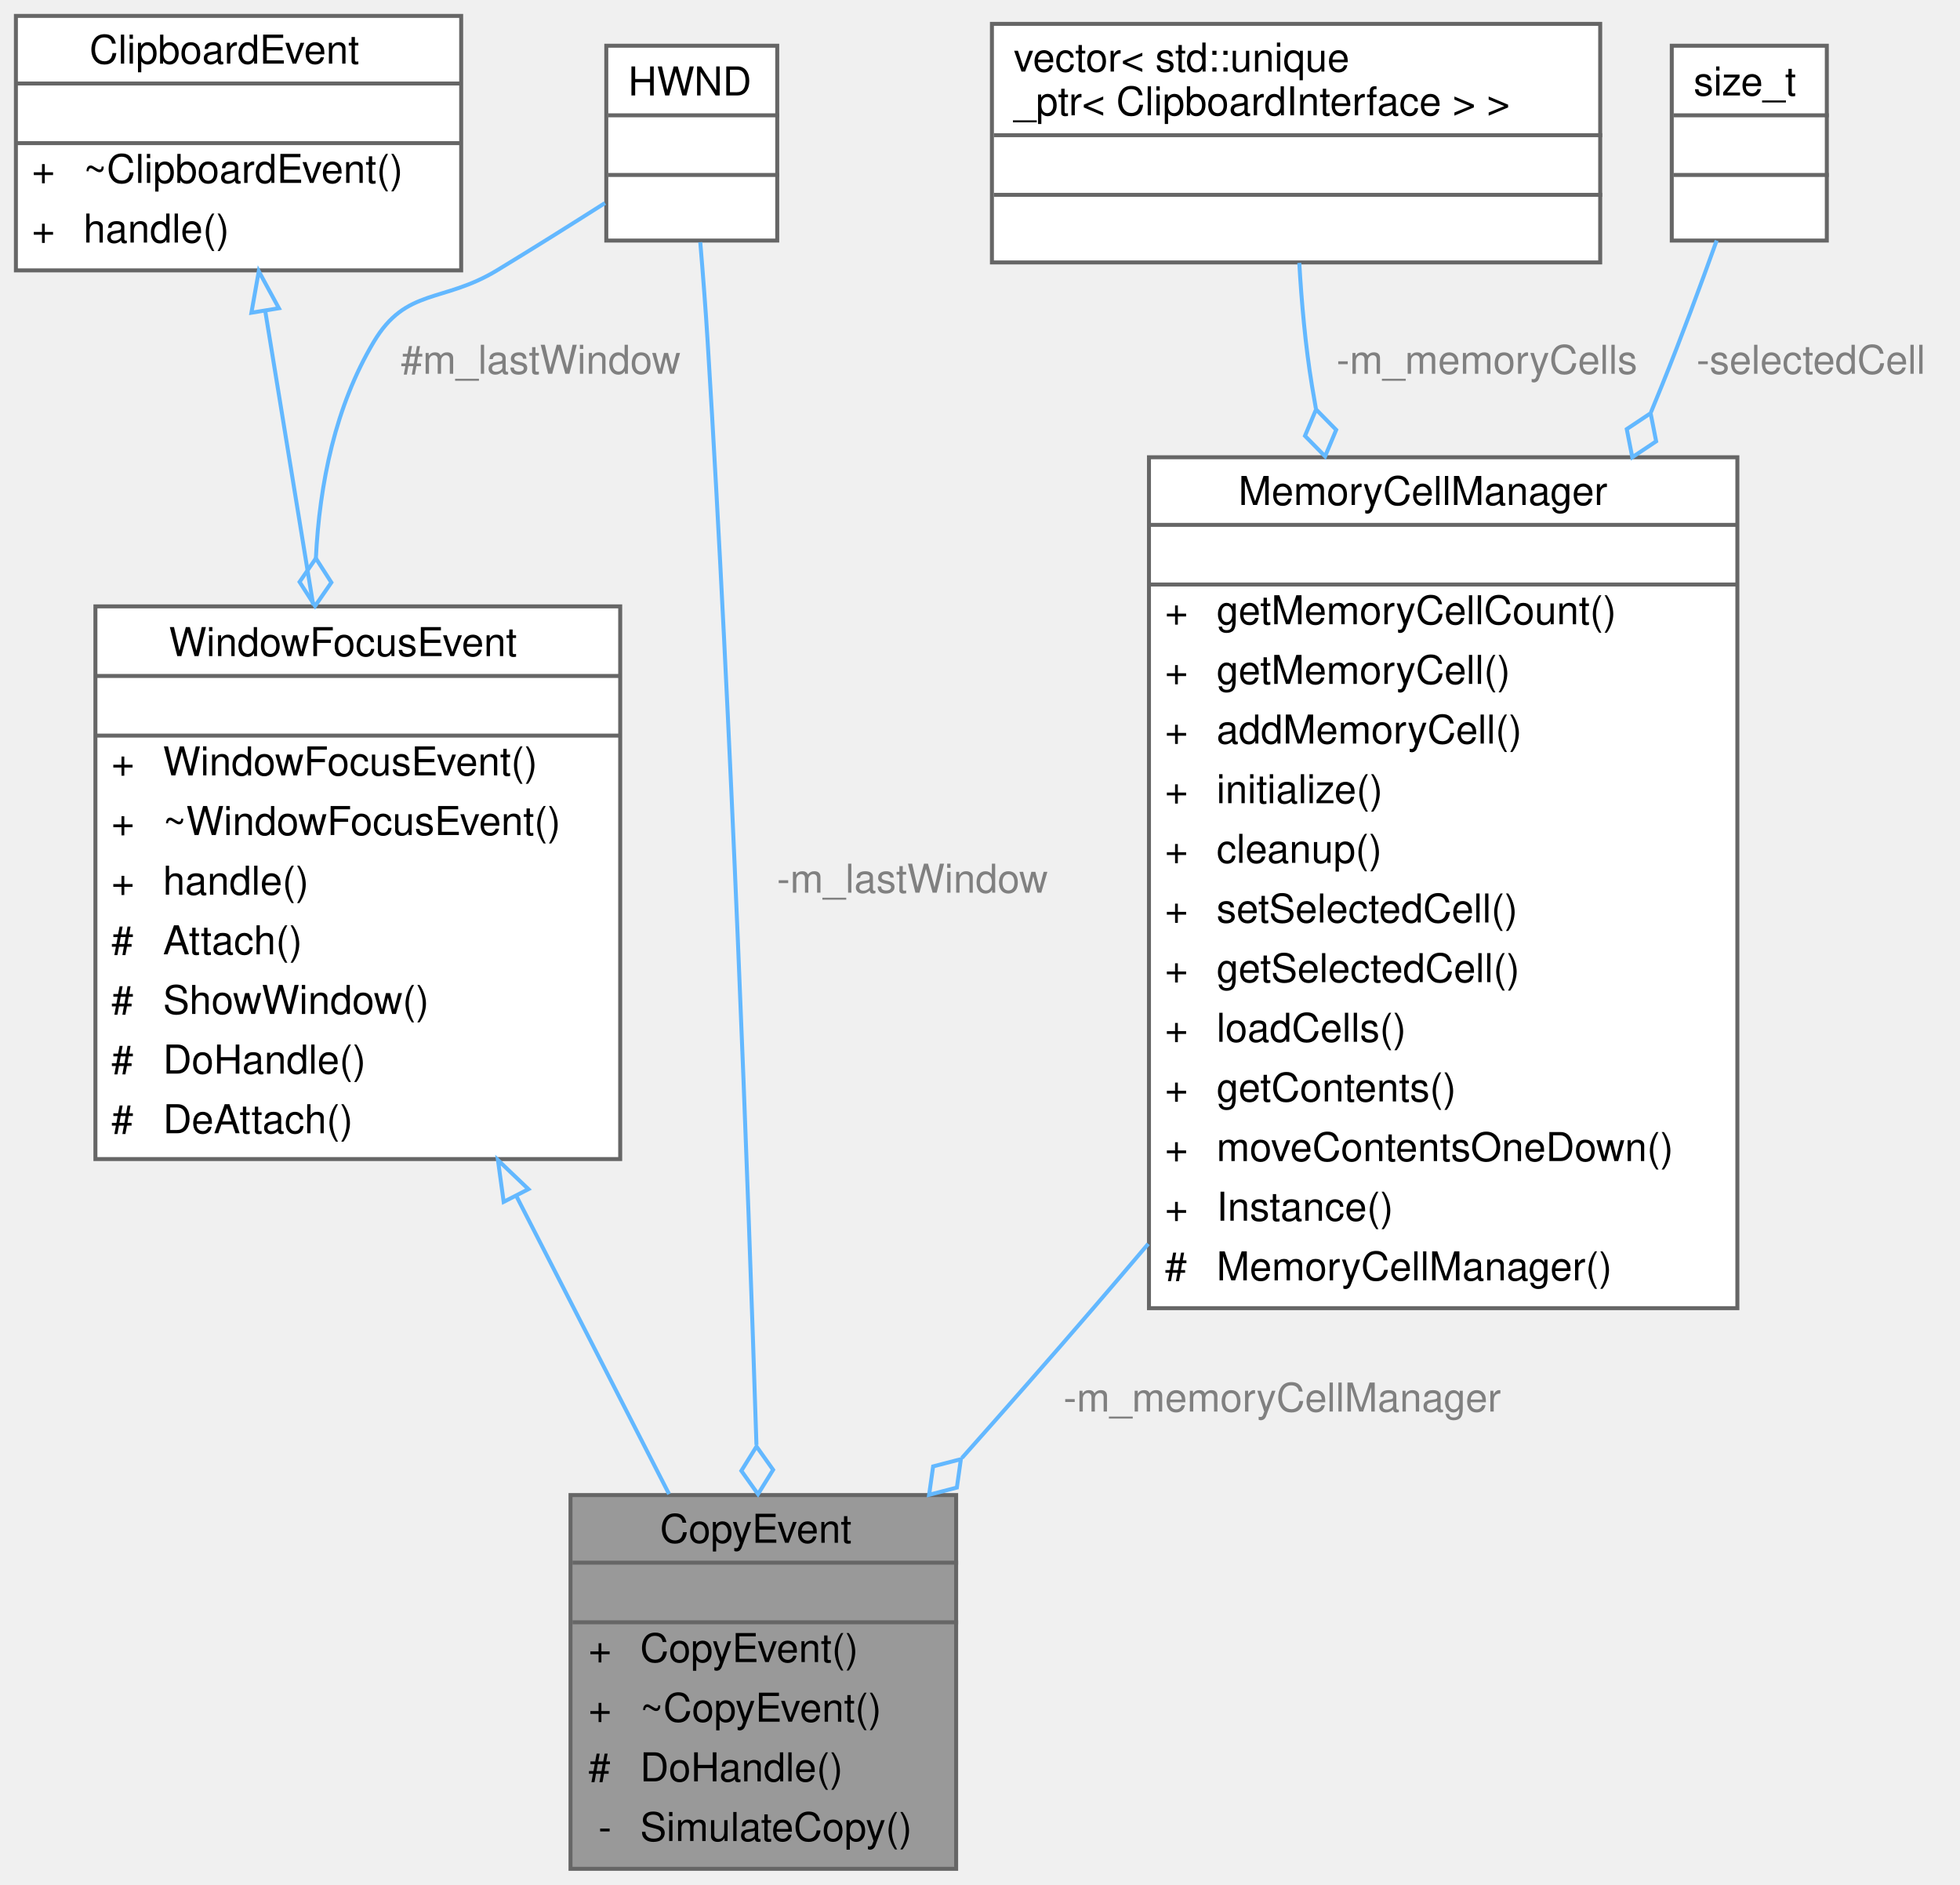
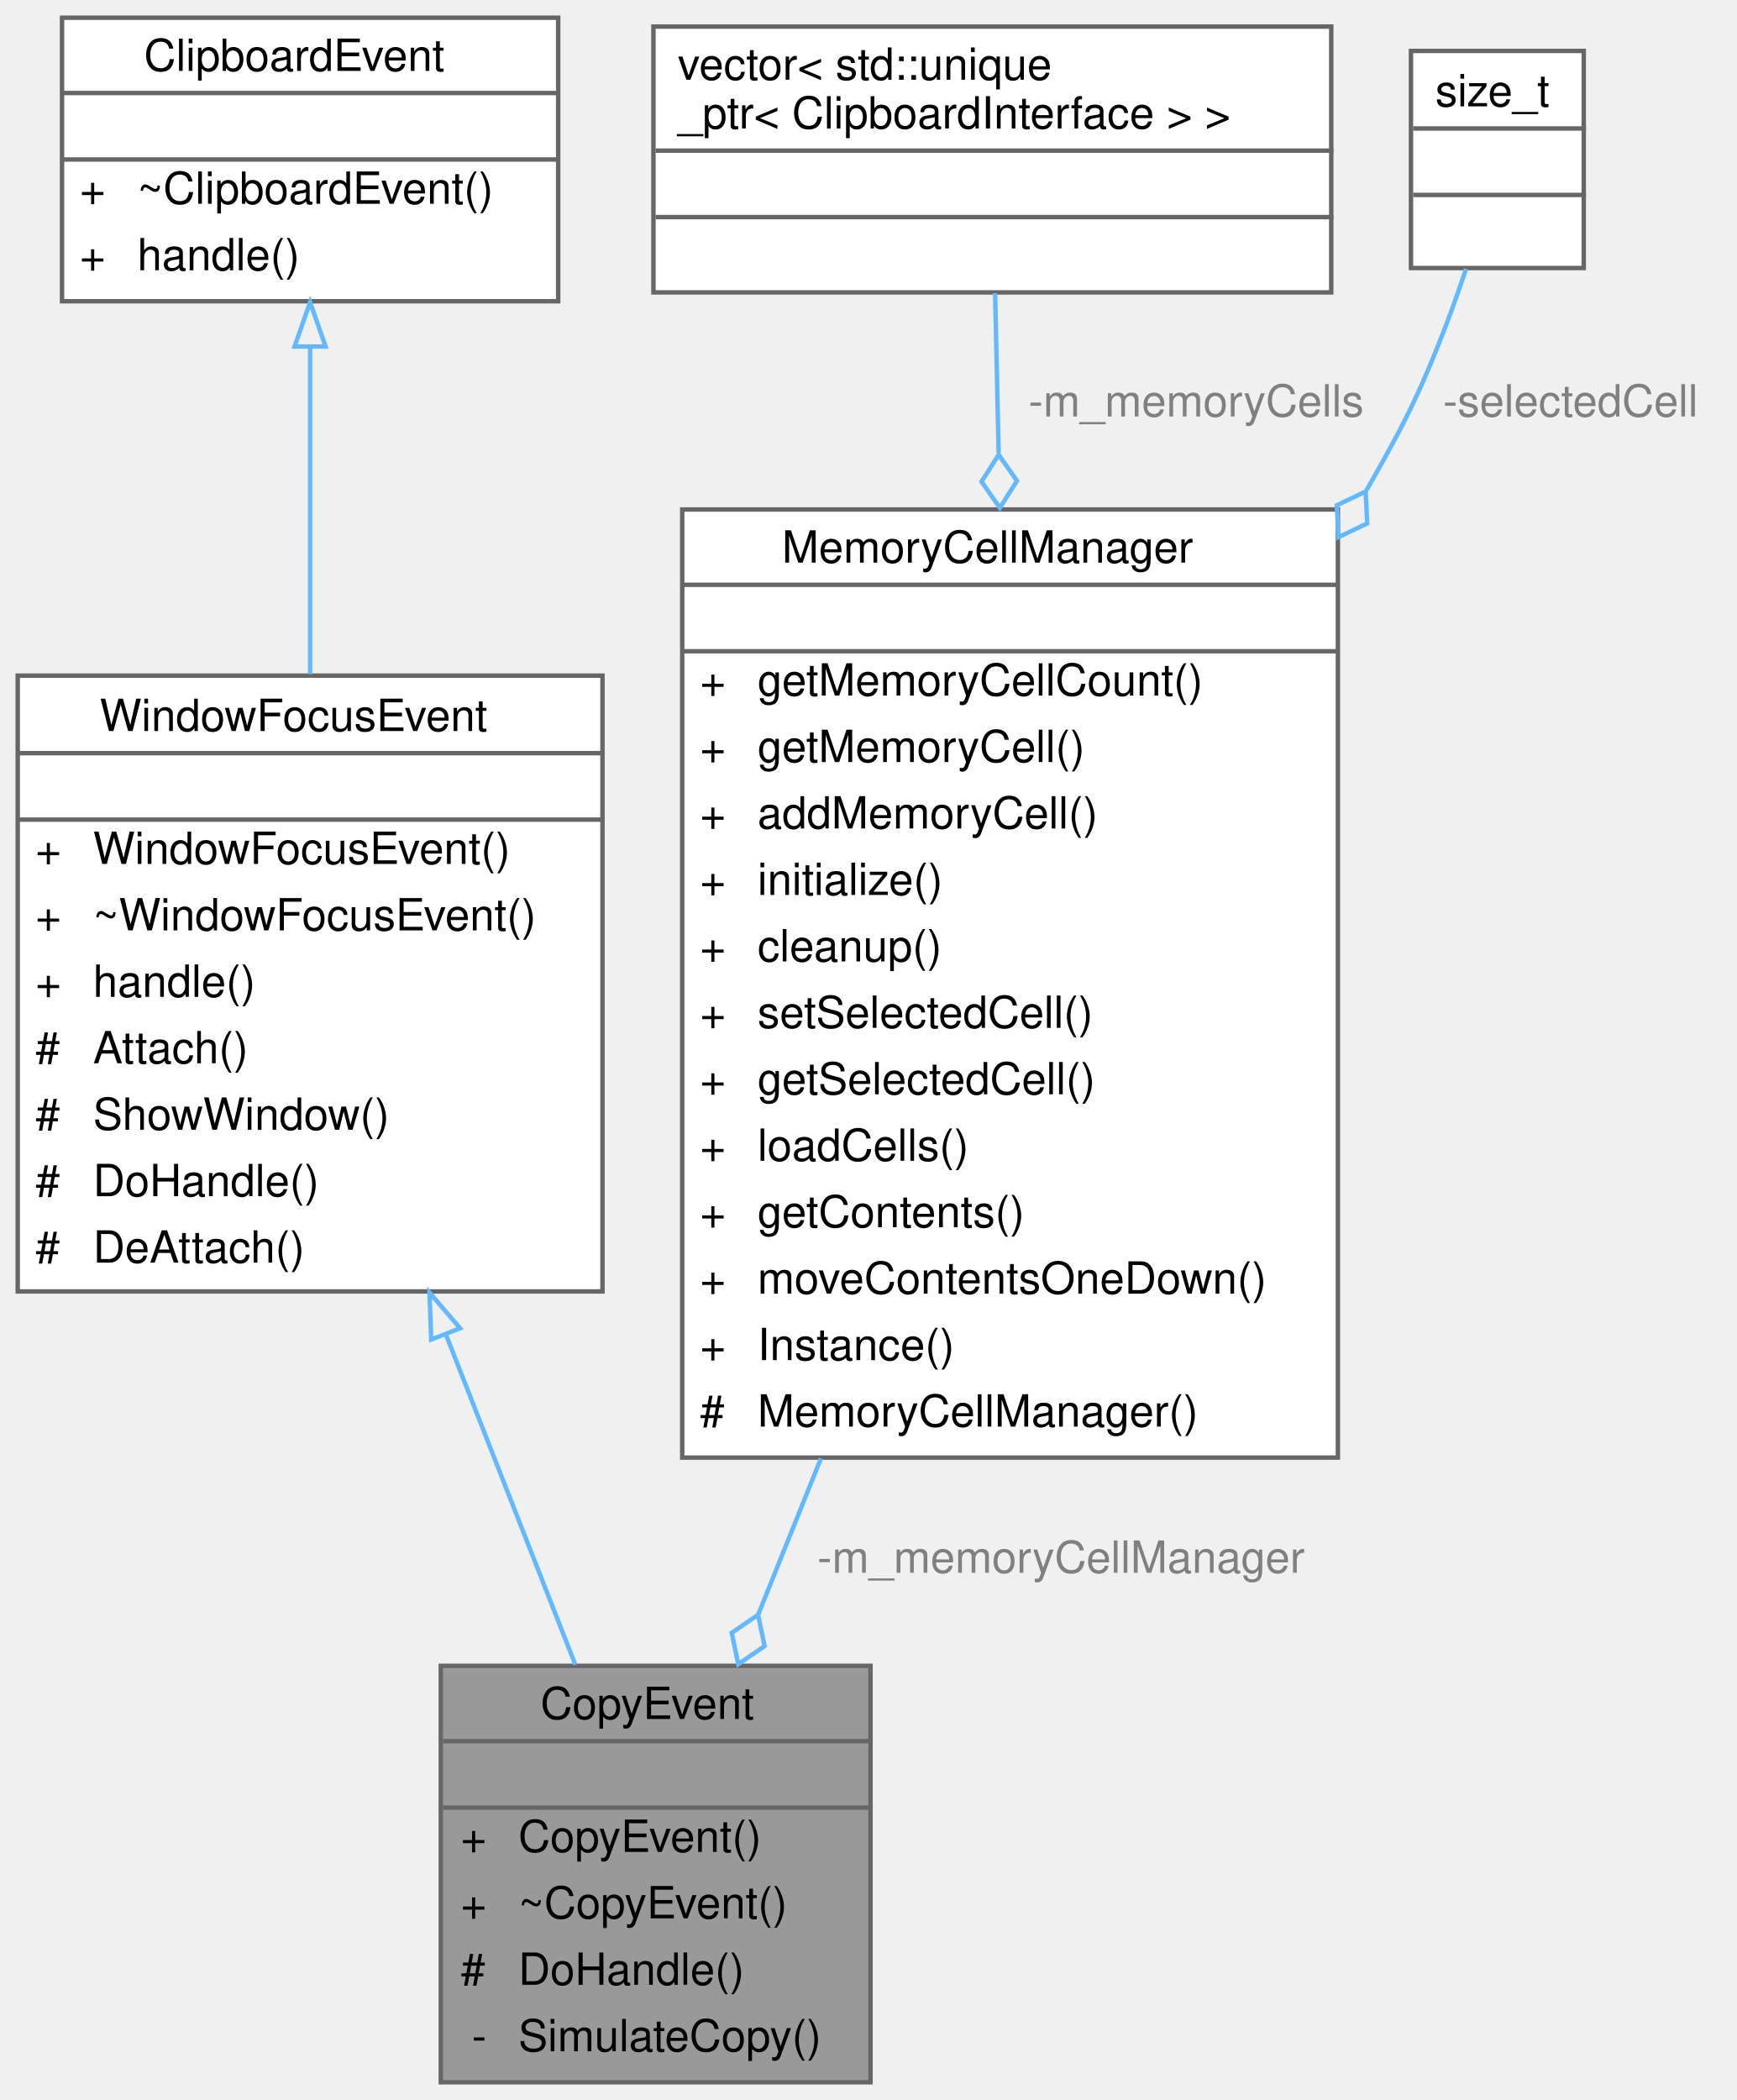
- <svg xmlns="http://www.w3.org/2000/svg" xmlns:xlink="http://www.w3.org/1999/xlink" width="493pt" height="474pt" viewBox="0.00 0.00 493.00 474.00">
+ <svg xmlns="http://www.w3.org/2000/svg" xmlns:xlink="http://www.w3.org/1999/xlink" width="392pt" height="474pt" viewBox="0.00 0.00 392.00 474.00">
  <g id="graph0" class="graph" transform="scale(1 1) rotate(0) translate(4 470)">
    <g id="Node000001" class="node">
      <g id="a_Node000001">
        <a xlink:title=" ">
-           <polygon fill="#999999" stroke="transparent" points="236.5,-94 139.5,-94 139.5,0 236.5,0 236.5,-94" />
-           <text text-anchor="start" x="162" y="-82" font-family="Helvetica,sans-Serif" font-size="10.00">CopyEvent</text>
-           <text text-anchor="start" x="186.5" y="-67" font-family="Helvetica,sans-Serif" font-size="10.00"> </text>
-           <text text-anchor="start" x="144" y="-52" font-family="Helvetica,sans-Serif" font-size="10.00">+</text>
-           <text text-anchor="start" x="157" y="-52" font-family="Helvetica,sans-Serif" font-size="10.00">CopyEvent()</text>
-           <text text-anchor="start" x="144" y="-37" font-family="Helvetica,sans-Serif" font-size="10.00">+</text>
-           <text text-anchor="start" x="157" y="-37" font-family="Helvetica,sans-Serif" font-size="10.00">~CopyEvent()</text>
-           <text text-anchor="start" x="144" y="-22" font-family="Helvetica,sans-Serif" font-size="10.00">#</text>
-           <text text-anchor="start" x="157" y="-22" font-family="Helvetica,sans-Serif" font-size="10.00">DoHandle()</text>
-           <text text-anchor="start" x="146.5" y="-7" font-family="Helvetica,sans-Serif" font-size="10.00">-</text>
-           <text text-anchor="start" x="157" y="-7" font-family="Helvetica,sans-Serif" font-size="10.00">SimulateCopy()</text>
-           <polygon fill="#666666" stroke="#666666" points="140,-77 140,-77 237,-77 237,-77 140,-77" />
-           <polygon fill="#666666" stroke="#666666" points="140,-62 140,-62 237,-62 237,-62 140,-62" />
-           <polygon fill="none" stroke="#666666" points="139.5,0 139.5,-94 236.5,-94 236.5,0 139.5,0" />
+           <polygon fill="#999999" stroke="transparent" points="192.5,-94 95.5,-94 95.5,0 192.5,0 192.5,-94" />
+           <text text-anchor="start" x="118" y="-82" font-family="Helvetica,sans-Serif" font-size="10.00">CopyEvent</text>
+           <text text-anchor="start" x="142.5" y="-67" font-family="Helvetica,sans-Serif" font-size="10.00"> </text>
+           <text text-anchor="start" x="100" y="-52" font-family="Helvetica,sans-Serif" font-size="10.00">+</text>
+           <text text-anchor="start" x="113" y="-52" font-family="Helvetica,sans-Serif" font-size="10.00">CopyEvent()</text>
+           <text text-anchor="start" x="100" y="-37" font-family="Helvetica,sans-Serif" font-size="10.00">+</text>
+           <text text-anchor="start" x="113" y="-37" font-family="Helvetica,sans-Serif" font-size="10.00">~CopyEvent()</text>
+           <text text-anchor="start" x="100" y="-22" font-family="Helvetica,sans-Serif" font-size="10.00">#</text>
+           <text text-anchor="start" x="113" y="-22" font-family="Helvetica,sans-Serif" font-size="10.00">DoHandle()</text>
+           <text text-anchor="start" x="102.5" y="-7" font-family="Helvetica,sans-Serif" font-size="10.00">-</text>
+           <text text-anchor="start" x="113" y="-7" font-family="Helvetica,sans-Serif" font-size="10.00">SimulateCopy()</text>
+           <polygon fill="#666666" stroke="#666666" points="96,-77 96,-77 193,-77 193,-77 96,-77" />
+           <polygon fill="#666666" stroke="#666666" points="96,-62 96,-62 193,-62 193,-62 96,-62" />
+           <polygon fill="none" stroke="#666666" points="95.5,0 95.5,-94 192.5,-94 192.5,0 95.5,0" />
        </a>
      </g>
    </g>
    <g id="Node000002" class="node">
      <g id="a_Node000002">
        <a xlink:href="classWindowFocusEvent.html" target="_top" xlink:title=" ">
-           <polygon fill="white" stroke="transparent" points="152,-317.5 20,-317.5 20,-178.5 152,-178.5 152,-317.5" />
-           <text text-anchor="start" x="38.5" y="-305" font-family="Helvetica,sans-Serif" font-size="10.00">WindowFocusEvent</text>
-           <text text-anchor="start" x="84" y="-290" font-family="Helvetica,sans-Serif" font-size="10.00"> </text>
-           <text text-anchor="start" x="24" y="-275" font-family="Helvetica,sans-Serif" font-size="10.00">+</text>
-           <text text-anchor="start" x="37" y="-275" font-family="Helvetica,sans-Serif" font-size="10.00">WindowFocusEvent()</text>
-           <text text-anchor="start" x="24" y="-260" font-family="Helvetica,sans-Serif" font-size="10.00">+</text>
-           <text text-anchor="start" x="37" y="-260" font-family="Helvetica,sans-Serif" font-size="10.00">~WindowFocusEvent()</text>
-           <text text-anchor="start" x="24" y="-245" font-family="Helvetica,sans-Serif" font-size="10.00">+</text>
-           <text text-anchor="start" x="37" y="-245" font-family="Helvetica,sans-Serif" font-size="10.00">handle()</text>
-           <text text-anchor="start" x="24" y="-230" font-family="Helvetica,sans-Serif" font-size="10.00">#</text>
-           <text text-anchor="start" x="37" y="-230" font-family="Helvetica,sans-Serif" font-size="10.00">Attach()</text>
-           <text text-anchor="start" x="24" y="-215" font-family="Helvetica,sans-Serif" font-size="10.00">#</text>
-           <text text-anchor="start" x="37" y="-215" font-family="Helvetica,sans-Serif" font-size="10.00">ShowWindow()</text>
-           <text text-anchor="start" x="24" y="-200" font-family="Helvetica,sans-Serif" font-size="10.00">#</text>
-           <text text-anchor="start" x="37" y="-200" font-family="Helvetica,sans-Serif" font-size="10.00">DoHandle()</text>
-           <text text-anchor="start" x="24" y="-185" font-family="Helvetica,sans-Serif" font-size="10.00">#</text>
-           <text text-anchor="start" x="37" y="-185" font-family="Helvetica,sans-Serif" font-size="10.00">DeAttach()</text>
-           <polygon fill="#666666" stroke="#666666" points="20,-300 20,-300 152,-300 152,-300 20,-300" />
-           <polygon fill="#666666" stroke="#666666" points="20,-285 20,-285 152,-285 152,-285 20,-285" />
-           <polygon fill="none" stroke="#666666" points="20,-178.5 20,-317.5 152,-317.5 152,-178.5 20,-178.5" />
+           <polygon fill="white" stroke="transparent" points="132,-317.5 0,-317.5 0,-178.5 132,-178.5 132,-317.5" />
+           <text text-anchor="start" x="18.5" y="-305" font-family="Helvetica,sans-Serif" font-size="10.00">WindowFocusEvent</text>
+           <text text-anchor="start" x="64" y="-290" font-family="Helvetica,sans-Serif" font-size="10.00"> </text>
+           <text text-anchor="start" x="4" y="-275" font-family="Helvetica,sans-Serif" font-size="10.00">+</text>
+           <text text-anchor="start" x="17" y="-275" font-family="Helvetica,sans-Serif" font-size="10.00">WindowFocusEvent()</text>
+           <text text-anchor="start" x="4" y="-260" font-family="Helvetica,sans-Serif" font-size="10.00">+</text>
+           <text text-anchor="start" x="17" y="-260" font-family="Helvetica,sans-Serif" font-size="10.00">~WindowFocusEvent()</text>
+           <text text-anchor="start" x="4" y="-245" font-family="Helvetica,sans-Serif" font-size="10.00">+</text>
+           <text text-anchor="start" x="17" y="-245" font-family="Helvetica,sans-Serif" font-size="10.00">handle()</text>
+           <text text-anchor="start" x="4" y="-230" font-family="Helvetica,sans-Serif" font-size="10.00">#</text>
+           <text text-anchor="start" x="17" y="-230" font-family="Helvetica,sans-Serif" font-size="10.00">Attach()</text>
+           <text text-anchor="start" x="4" y="-215" font-family="Helvetica,sans-Serif" font-size="10.00">#</text>
+           <text text-anchor="start" x="17" y="-215" font-family="Helvetica,sans-Serif" font-size="10.00">ShowWindow()</text>
+           <text text-anchor="start" x="4" y="-200" font-family="Helvetica,sans-Serif" font-size="10.00">#</text>
+           <text text-anchor="start" x="17" y="-200" font-family="Helvetica,sans-Serif" font-size="10.00">DoHandle()</text>
+           <text text-anchor="start" x="4" y="-185" font-family="Helvetica,sans-Serif" font-size="10.00">#</text>
+           <text text-anchor="start" x="17" y="-185" font-family="Helvetica,sans-Serif" font-size="10.00">DeAttach()</text>
+           <polygon fill="#666666" stroke="#666666" points="0,-300 0,-300 132,-300 132,-300 0,-300" />
+           <polygon fill="#666666" stroke="#666666" points="0,-285 0,-285 132,-285 132,-285 0,-285" />
+           <polygon fill="none" stroke="#666666" points="0,-178.5 0,-317.5 132,-317.5 132,-178.5 0,-178.5" />
        </a>
      </g>
    </g>
    <g id="edge1_Node000001_Node000002" class="edge">
      <g id="a_edge1_Node000001_Node000002">
        <a xlink:title=" ">
-           <path fill="none" stroke="#63b8ff" d="M125.97,-169.02C138.94,-143.72 152.9,-116.47 164.29,-94.25" />
-           <polygon fill="none" stroke="#63b8ff" points="122.69,-167.74 121.25,-178.24 128.92,-170.93 122.69,-167.74" />
+           <path fill="none" stroke="#63b8ff" d="M96.7,-168.68C106.58,-143.48 117.2,-116.38 125.87,-94.25" />
+           <polygon fill="none" stroke="#63b8ff" points="93.34,-167.65 92.95,-178.24 99.86,-170.2 93.34,-167.65" />
        </a>
      </g>
    </g>
    <g id="Node000003" class="node">
      <g id="a_Node000003">
        <a xlink:href="classClipboardEvent.html" target="_top" xlink:title=" ">
-           <polygon fill="white" stroke="transparent" points="112,-466 0,-466 0,-402 112,-402 112,-466" />
-           <text text-anchor="start" x="18.5" y="-454" font-family="Helvetica,sans-Serif" font-size="10.00">ClipboardEvent</text>
-           <text text-anchor="start" x="54" y="-439" font-family="Helvetica,sans-Serif" font-size="10.00"> </text>
-           <text text-anchor="start" x="4" y="-424" font-family="Helvetica,sans-Serif" font-size="10.00">+</text>
-           <text text-anchor="start" x="17" y="-424" font-family="Helvetica,sans-Serif" font-size="10.00">~ClipboardEvent()</text>
-           <text text-anchor="start" x="4" y="-409" font-family="Helvetica,sans-Serif" font-size="10.00">+</text>
-           <text text-anchor="start" x="17" y="-409" font-family="Helvetica,sans-Serif" font-size="10.00">handle()</text>
-           <polygon fill="#666666" stroke="#666666" points="0,-449 0,-449 112,-449 112,-449 0,-449" />
-           <polygon fill="#666666" stroke="#666666" points="0,-434 0,-434 112,-434 112,-434 0,-434" />
-           <polygon fill="none" stroke="#666666" points="0,-402 0,-466 112,-466 112,-402 0,-402" />
+           <polygon fill="white" stroke="transparent" points="122,-466 10,-466 10,-402 122,-402 122,-466" />
+           <text text-anchor="start" x="28.5" y="-454" font-family="Helvetica,sans-Serif" font-size="10.00">ClipboardEvent</text>
+           <text text-anchor="start" x="64" y="-439" font-family="Helvetica,sans-Serif" font-size="10.00"> </text>
+           <text text-anchor="start" x="14" y="-424" font-family="Helvetica,sans-Serif" font-size="10.00">+</text>
+           <text text-anchor="start" x="27" y="-424" font-family="Helvetica,sans-Serif" font-size="10.00">~ClipboardEvent()</text>
+           <text text-anchor="start" x="14" y="-409" font-family="Helvetica,sans-Serif" font-size="10.00">+</text>
+           <text text-anchor="start" x="27" y="-409" font-family="Helvetica,sans-Serif" font-size="10.00">handle()</text>
+           <polygon fill="#666666" stroke="#666666" points="10,-449 10,-449 122,-449 122,-449 10,-449" />
+           <polygon fill="#666666" stroke="#666666" points="10,-434 10,-434 122,-434 122,-434 10,-434" />
+           <polygon fill="none" stroke="#666666" points="10,-402 10,-466 122,-466 122,-402 10,-402" />
        </a>
      </g>
    </g>
    <g id="edge2_Node000002_Node000003" class="edge">
      <g id="a_edge2_Node000002_Node000003">
        <a xlink:title=" ">
-           <path fill="none" stroke="#63b8ff" d="M62.7,-391.89C66.26,-370.1 70.71,-342.76 74.78,-317.84" />
-           <polygon fill="none" stroke="#63b8ff" points="59.24,-391.35 61.09,-401.79 66.15,-392.48 59.24,-391.35" />
+           <path fill="none" stroke="#63b8ff" d="M66,-391.59C66,-369.85 66,-342.65 66,-317.84" />
+           <polygon fill="none" stroke="#63b8ff" points="62.5,-391.79 66,-401.79 69.5,-391.79 62.5,-391.79" />
        </a>
      </g>
    </g>
    <g id="Node000004" class="node">
      <g id="a_Node000004">
-         <a xlink:title=" ">
-           <polygon fill="white" stroke="transparent" points="191.5,-458.5 148.5,-458.5 148.5,-409.5 191.5,-409.5 191.5,-458.5" />
-           <text text-anchor="start" x="154" y="-446" font-family="Helvetica,sans-Serif" font-size="10.00">HWND</text>
-           <text text-anchor="start" x="168.5" y="-431" font-family="Helvetica,sans-Serif" font-size="10.00"> </text>
-           <text text-anchor="start" x="168.5" y="-416" font-family="Helvetica,sans-Serif" font-size="10.00"> </text>
-           <polygon fill="#666666" stroke="#666666" points="149,-441 149,-441 192,-441 192,-441 149,-441" />
-           <polygon fill="#666666" stroke="#666666" points="149,-426 149,-426 192,-426 192,-426 149,-426" />
-           <polygon fill="none" stroke="#666666" points="148.5,-409.5 148.5,-458.5 191.5,-458.5 191.5,-409.5 148.5,-409.5" />
+         <a xlink:href="classMemoryCellManager.html" target="_top" xlink:title=" ">
+           <polygon fill="white" stroke="transparent" points="298,-355 150,-355 150,-141 298,-141 298,-355" />
+           <text text-anchor="start" x="172.5" y="-343" font-family="Helvetica,sans-Serif" font-size="10.00">MemoryCellManager</text>
+           <text text-anchor="start" x="222" y="-328" font-family="Helvetica,sans-Serif" font-size="10.00"> </text>
+           <text text-anchor="start" x="154" y="-313" font-family="Helvetica,sans-Serif" font-size="10.00">+</text>
+           <text text-anchor="start" x="167" y="-313" font-family="Helvetica,sans-Serif" font-size="10.00">getMemoryCellCount()</text>
+           <text text-anchor="start" x="154" y="-298" font-family="Helvetica,sans-Serif" font-size="10.00">+</text>
+           <text text-anchor="start" x="167" y="-298" font-family="Helvetica,sans-Serif" font-size="10.00">getMemoryCell()</text>
+           <text text-anchor="start" x="154" y="-283" font-family="Helvetica,sans-Serif" font-size="10.00">+</text>
+           <text text-anchor="start" x="167" y="-283" font-family="Helvetica,sans-Serif" font-size="10.00">addMemoryCell()</text>
+           <text text-anchor="start" x="154" y="-268" font-family="Helvetica,sans-Serif" font-size="10.00">+</text>
+           <text text-anchor="start" x="167" y="-268" font-family="Helvetica,sans-Serif" font-size="10.00">initialize()</text>
+           <text text-anchor="start" x="154" y="-253" font-family="Helvetica,sans-Serif" font-size="10.00">+</text>
+           <text text-anchor="start" x="167" y="-253" font-family="Helvetica,sans-Serif" font-size="10.00">cleanup()</text>
+           <text text-anchor="start" x="154" y="-238" font-family="Helvetica,sans-Serif" font-size="10.00">+</text>
+           <text text-anchor="start" x="167" y="-238" font-family="Helvetica,sans-Serif" font-size="10.00">setSelectedCell()</text>
+           <text text-anchor="start" x="154" y="-223" font-family="Helvetica,sans-Serif" font-size="10.00">+</text>
+           <text text-anchor="start" x="167" y="-223" font-family="Helvetica,sans-Serif" font-size="10.00">getSelectedCell()</text>
+           <text text-anchor="start" x="154" y="-208" font-family="Helvetica,sans-Serif" font-size="10.00">+</text>
+           <text text-anchor="start" x="167" y="-208" font-family="Helvetica,sans-Serif" font-size="10.00">loadCells()</text>
+           <text text-anchor="start" x="154" y="-193" font-family="Helvetica,sans-Serif" font-size="10.00">+</text>
+           <text text-anchor="start" x="167" y="-193" font-family="Helvetica,sans-Serif" font-size="10.00">getContents()</text>
+           <text text-anchor="start" x="154" y="-178" font-family="Helvetica,sans-Serif" font-size="10.00">+</text>
+           <text text-anchor="start" x="167" y="-178" font-family="Helvetica,sans-Serif" font-size="10.00">moveContentsOneDown()</text>
+           <text text-anchor="start" x="154" y="-163" font-family="Helvetica,sans-Serif" font-size="10.00">+</text>
+           <text text-anchor="start" x="167" y="-163" font-family="Helvetica,sans-Serif" font-size="10.00">Instance()</text>
+           <text text-anchor="start" x="154" y="-148" font-family="Helvetica,sans-Serif" font-size="10.00">#</text>
+           <text text-anchor="start" x="167" y="-148" font-family="Helvetica,sans-Serif" font-size="10.00">MemoryCellManager()</text>
+           <polygon fill="#666666" stroke="#666666" points="150,-338 150,-338 298,-338 298,-338 150,-338" />
+           <polygon fill="#666666" stroke="#666666" points="150,-323 150,-323 298,-323 298,-323 150,-323" />
+           <polygon fill="none" stroke="#666666" points="150,-141 150,-355 298,-355 298,-141 150,-141" />
        </a>
      </g>
    </g>
-     <g id="edge7_Node000001_Node000004" class="edge">
-       <g id="a_edge7_Node000001_Node000004">
+     <g id="edge3_Node000001_Node000004" class="edge">
+       <g id="a_edge3_Node000001_Node000004">
        <a xlink:title=" ">
-           <path fill="none" stroke="#63b8ff" d="M172.14,-409.09C172.81,-401.11 173.5,-392.18 174,-384 179.99,-286.83 184.12,-173.68 186.27,-106.61" />
-           <polygon fill="none" stroke="#63b8ff" points="186.28,-106.22 182.47,-100.1 186.66,-94.23 190.46,-100.35 186.28,-106.22" />
+           <path fill="none" stroke="#63b8ff" d="M181.31,-140.8C176.44,-128.7 171.63,-116.74 167.17,-105.62" />
+           <polygon fill="none" stroke="#63b8ff" points="167.12,-105.52 161.17,-101.44 162.65,-94.38 168.6,-98.46 167.12,-105.52" />
        </a>
      </g>
-       <text text-anchor="middle" x="225.5" y="-245.5" font-family="Helvetica,sans-Serif" font-size="10.00" fill="grey"> -m_lastWindow</text>
-     </g>
-     <g id="edge3_Node000002_Node000004" class="edge">
-       <g id="a_edge3_Node000002_Node000004">
-         <a xlink:title=" ">
-           <path fill="none" stroke="#63b8ff" d="M148.16,-418.93C139.72,-413.56 129.95,-407.43 121,-402 107.38,-393.74 98.15,-397.69 90,-384 80.36,-367.81 76.38,-348.48 75.45,-329.58" />
-           <polygon fill="none" stroke="#63b8ff" points="75.45,-329.58 71.35,-323.65 75.25,-317.58 79.35,-323.51 75.45,-329.58" />
-         </a>
-       </g>
-       <text text-anchor="middle" x="132" y="-376" font-family="Helvetica,sans-Serif" font-size="10.00" fill="grey"> #m_lastWindow</text>
+       <text text-anchor="middle" x="235.5" y="-115" font-family="Helvetica,sans-Serif" font-size="10.00" fill="grey"> -m_memoryCellManager</text>
    </g>
    <g id="Node000005" class="node">
      <g id="a_Node000005">
-         <a xlink:href="classMemoryCellManager.html" target="_top" xlink:title=" ">
-           <polygon fill="white" stroke="transparent" points="433,-355 285,-355 285,-141 433,-141 433,-355" />
-           <text text-anchor="start" x="307.5" y="-343" font-family="Helvetica,sans-Serif" font-size="10.00">MemoryCellManager</text>
-           <text text-anchor="start" x="357" y="-328" font-family="Helvetica,sans-Serif" font-size="10.00"> </text>
-           <text text-anchor="start" x="289" y="-313" font-family="Helvetica,sans-Serif" font-size="10.00">+</text>
-           <text text-anchor="start" x="302" y="-313" font-family="Helvetica,sans-Serif" font-size="10.00">getMemoryCellCount()</text>
-           <text text-anchor="start" x="289" y="-298" font-family="Helvetica,sans-Serif" font-size="10.00">+</text>
-           <text text-anchor="start" x="302" y="-298" font-family="Helvetica,sans-Serif" font-size="10.00">getMemoryCell()</text>
-           <text text-anchor="start" x="289" y="-283" font-family="Helvetica,sans-Serif" font-size="10.00">+</text>
-           <text text-anchor="start" x="302" y="-283" font-family="Helvetica,sans-Serif" font-size="10.00">addMemoryCell()</text>
-           <text text-anchor="start" x="289" y="-268" font-family="Helvetica,sans-Serif" font-size="10.00">+</text>
-           <text text-anchor="start" x="302" y="-268" font-family="Helvetica,sans-Serif" font-size="10.00">initialize()</text>
-           <text text-anchor="start" x="289" y="-253" font-family="Helvetica,sans-Serif" font-size="10.00">+</text>
-           <text text-anchor="start" x="302" y="-253" font-family="Helvetica,sans-Serif" font-size="10.00">cleanup()</text>
-           <text text-anchor="start" x="289" y="-238" font-family="Helvetica,sans-Serif" font-size="10.00">+</text>
-           <text text-anchor="start" x="302" y="-238" font-family="Helvetica,sans-Serif" font-size="10.00">setSelectedCell()</text>
-           <text text-anchor="start" x="289" y="-223" font-family="Helvetica,sans-Serif" font-size="10.00">+</text>
-           <text text-anchor="start" x="302" y="-223" font-family="Helvetica,sans-Serif" font-size="10.00">getSelectedCell()</text>
-           <text text-anchor="start" x="289" y="-208" font-family="Helvetica,sans-Serif" font-size="10.00">+</text>
-           <text text-anchor="start" x="302" y="-208" font-family="Helvetica,sans-Serif" font-size="10.00">loadCells()</text>
-           <text text-anchor="start" x="289" y="-193" font-family="Helvetica,sans-Serif" font-size="10.00">+</text>
-           <text text-anchor="start" x="302" y="-193" font-family="Helvetica,sans-Serif" font-size="10.00">getContents()</text>
-           <text text-anchor="start" x="289" y="-178" font-family="Helvetica,sans-Serif" font-size="10.00">+</text>
-           <text text-anchor="start" x="302" y="-178" font-family="Helvetica,sans-Serif" font-size="10.00">moveContentsOneDown()</text>
-           <text text-anchor="start" x="289" y="-163" font-family="Helvetica,sans-Serif" font-size="10.00">+</text>
-           <text text-anchor="start" x="302" y="-163" font-family="Helvetica,sans-Serif" font-size="10.00">Instance()</text>
-           <text text-anchor="start" x="289" y="-148" font-family="Helvetica,sans-Serif" font-size="10.00">#</text>
-           <text text-anchor="start" x="302" y="-148" font-family="Helvetica,sans-Serif" font-size="10.00">MemoryCellManager()</text>
-           <polygon fill="#666666" stroke="#666666" points="285,-338 285,-338 433,-338 433,-338 285,-338" />
-           <polygon fill="#666666" stroke="#666666" points="285,-323 285,-323 433,-323 433,-323 285,-323" />
-           <polygon fill="none" stroke="#666666" points="285,-141 285,-355 433,-355 433,-141 285,-141" />
+         <a xlink:title=" ">
+           <polygon fill="white" stroke="transparent" points="296.5,-464 143.5,-464 143.5,-404 296.5,-404 296.5,-464" />
+           <text text-anchor="start" x="149" y="-452" font-family="Helvetica,sans-Serif" font-size="10.00">vector&lt; std::unique</text>
+           <text text-anchor="start" x="149" y="-441" font-family="Helvetica,sans-Serif" font-size="10.00">_ptr&lt; ClipboardInterface &gt; &gt;</text>
+           <text text-anchor="start" x="218.5" y="-426" font-family="Helvetica,sans-Serif" font-size="10.00"> </text>
+           <text text-anchor="start" x="218.5" y="-411" font-family="Helvetica,sans-Serif" font-size="10.00"> </text>
+           <polygon fill="#666666" stroke="#666666" points="144,-436 144,-436 297,-436 297,-436 144,-436" />
+           <polygon fill="#666666" stroke="#666666" points="144,-421 144,-421 297,-421 297,-421 144,-421" />
+           <polygon fill="none" stroke="#666666" points="143.5,-404 143.5,-464 296.5,-464 296.5,-404 143.5,-404" />
        </a>
      </g>
    </g>
-     <g id="edge4_Node000001_Node000005" class="edge">
-       <g id="a_edge4_Node000001_Node000005">
+     <g id="edge4_Node000004_Node000005" class="edge">
+       <g id="a_edge4_Node000004_Node000005">
        <a xlink:title=" ">
-           <path fill="none" stroke="#63b8ff" d="M284.81,-157.17C280.15,-151.68 275.53,-146.26 271,-141 260.42,-128.71 248.93,-115.66 237.96,-103.33" />
-           <polygon fill="none" stroke="#63b8ff" points="237.69,-103.02 230.71,-101.21 229.7,-94.07 236.68,-95.88 237.69,-103.02" />
+           <path fill="none" stroke="#63b8ff" d="M220.63,-403.84C220.86,-393.45 221.13,-381 221.42,-367.74" />
+           <polygon fill="none" stroke="#63b8ff" points="221.43,-367.37 217.56,-361.29 221.69,-355.37 225.56,-361.46 221.43,-367.37" />
        </a>
      </g>
-       <text text-anchor="middle" x="318.5" y="-115" font-family="Helvetica,sans-Serif" font-size="10.00" fill="grey"> -m_memoryCellManager</text>
+       <text text-anchor="middle" x="266" y="-376" font-family="Helvetica,sans-Serif" font-size="10.00" fill="grey"> -m_memoryCells</text>
    </g>
    <g id="Node000006" class="node">
      <g id="a_Node000006">
        <a xlink:title=" ">
-           <polygon fill="white" stroke="transparent" points="398.5,-464 245.5,-464 245.5,-404 398.5,-404 398.5,-464" />
-           <text text-anchor="start" x="251" y="-452" font-family="Helvetica,sans-Serif" font-size="10.00">vector&lt; std::unique</text>
-           <text text-anchor="start" x="251" y="-441" font-family="Helvetica,sans-Serif" font-size="10.00">_ptr&lt; ClipboardInterface &gt; &gt;</text>
-           <text text-anchor="start" x="320.5" y="-426" font-family="Helvetica,sans-Serif" font-size="10.00"> </text>
-           <text text-anchor="start" x="320.5" y="-411" font-family="Helvetica,sans-Serif" font-size="10.00"> </text>
-           <polygon fill="#666666" stroke="#666666" points="246,-436 246,-436 399,-436 399,-436 246,-436" />
-           <polygon fill="#666666" stroke="#666666" points="246,-421 246,-421 399,-421 399,-421 246,-421" />
-           <polygon fill="none" stroke="#666666" points="245.5,-404 245.5,-464 398.5,-464 398.5,-404 245.5,-404" />
+           <polygon fill="white" stroke="transparent" points="353.5,-458.5 314.5,-458.5 314.5,-409.5 353.5,-409.5 353.5,-458.5" />
+           <text text-anchor="start" x="320" y="-446" font-family="Helvetica,sans-Serif" font-size="10.00">size_t</text>
+           <text text-anchor="start" x="332.5" y="-431" font-family="Helvetica,sans-Serif" font-size="10.00"> </text>
+           <text text-anchor="start" x="332.5" y="-416" font-family="Helvetica,sans-Serif" font-size="10.00"> </text>
+           <polygon fill="#666666" stroke="#666666" points="315,-441 315,-441 354,-441 354,-441 315,-441" />
+           <polygon fill="#666666" stroke="#666666" points="315,-426 315,-426 354,-426 354,-426 315,-426" />
+           <polygon fill="none" stroke="#666666" points="314.5,-409.5 314.5,-458.5 353.5,-458.5 353.5,-409.5 314.5,-409.5" />
        </a>
      </g>
    </g>
-     <g id="edge5_Node000005_Node000006" class="edge">
-       <g id="a_edge5_Node000005_Node000006">
+     <g id="edge5_Node000004_Node000006" class="edge">
+       <g id="a_edge5_Node000004_Node000006">
        <a xlink:title=" ">
-           <path fill="none" stroke="#63b8ff" d="M322.81,-403.88C323.38,-394.03 324.35,-382.99 326,-373 326.31,-371.09 326.65,-369.16 326.99,-367.23" />
-           <polygon fill="none" stroke="#63b8ff" points="327.03,-367.03 324.24,-360.38 329.3,-355.24 332.09,-361.89 327.03,-367.03" />
+           <path fill="none" stroke="#63b8ff" d="M326.93,-409.3C323.16,-398.01 318.04,-384.49 312,-373 309.61,-368.47 307.09,-363.91 304.45,-359.35" />
+           <polygon fill="none" stroke="#63b8ff" points="304.27,-359.05 297.76,-355.95 298.11,-348.75 304.62,-351.85 304.27,-359.05" />
        </a>
      </g>
-       <text text-anchor="middle" x="370" y="-376" font-family="Helvetica,sans-Serif" font-size="10.00" fill="grey"> -m_memoryCells</text>
-     </g>
-     <g id="Node000007" class="node">
-       <g id="a_Node000007">
-         <a xlink:title=" ">
-           <polygon fill="white" stroke="transparent" points="455.5,-458.5 416.5,-458.5 416.5,-409.5 455.5,-409.5 455.5,-458.5" />
-           <text text-anchor="start" x="422" y="-446" font-family="Helvetica,sans-Serif" font-size="10.00">size_t</text>
-           <text text-anchor="start" x="434.5" y="-431" font-family="Helvetica,sans-Serif" font-size="10.00"> </text>
-           <text text-anchor="start" x="434.5" y="-416" font-family="Helvetica,sans-Serif" font-size="10.00"> </text>
-           <polygon fill="#666666" stroke="#666666" points="417,-441 417,-441 456,-441 456,-441 417,-441" />
-           <polygon fill="#666666" stroke="#666666" points="417,-426 417,-426 456,-426 456,-426 417,-426" />
-           <polygon fill="none" stroke="#666666" points="416.5,-409.5 416.5,-458.5 455.5,-458.5 455.5,-409.5 416.5,-409.5" />
-         </a>
-       </g>
-     </g>
-     <g id="edge6_Node000005_Node000007" class="edge">
-       <g id="a_edge6_Node000005_Node000007">
-         <a xlink:title=" ">
-           <path fill="none" stroke="#63b8ff" d="M427.79,-409.5C423.8,-398.37 418.83,-384.93 414,-373 413.11,-370.79 412.2,-368.56 411.27,-366.32" />
-           <polygon fill="none" stroke="#63b8ff" points="411.18,-366.08 405.18,-362.08 406.57,-355 412.57,-359.01 411.18,-366.08" />
-         </a>
-       </g>
-       <text text-anchor="middle" x="451.5" y="-376" font-family="Helvetica,sans-Serif" font-size="10.00" fill="grey"> -selectedCell</text>
+       <text text-anchor="middle" x="350.5" y="-376" font-family="Helvetica,sans-Serif" font-size="10.00" fill="grey"> -selectedCell</text>
    </g>
  </g>
</svg>
